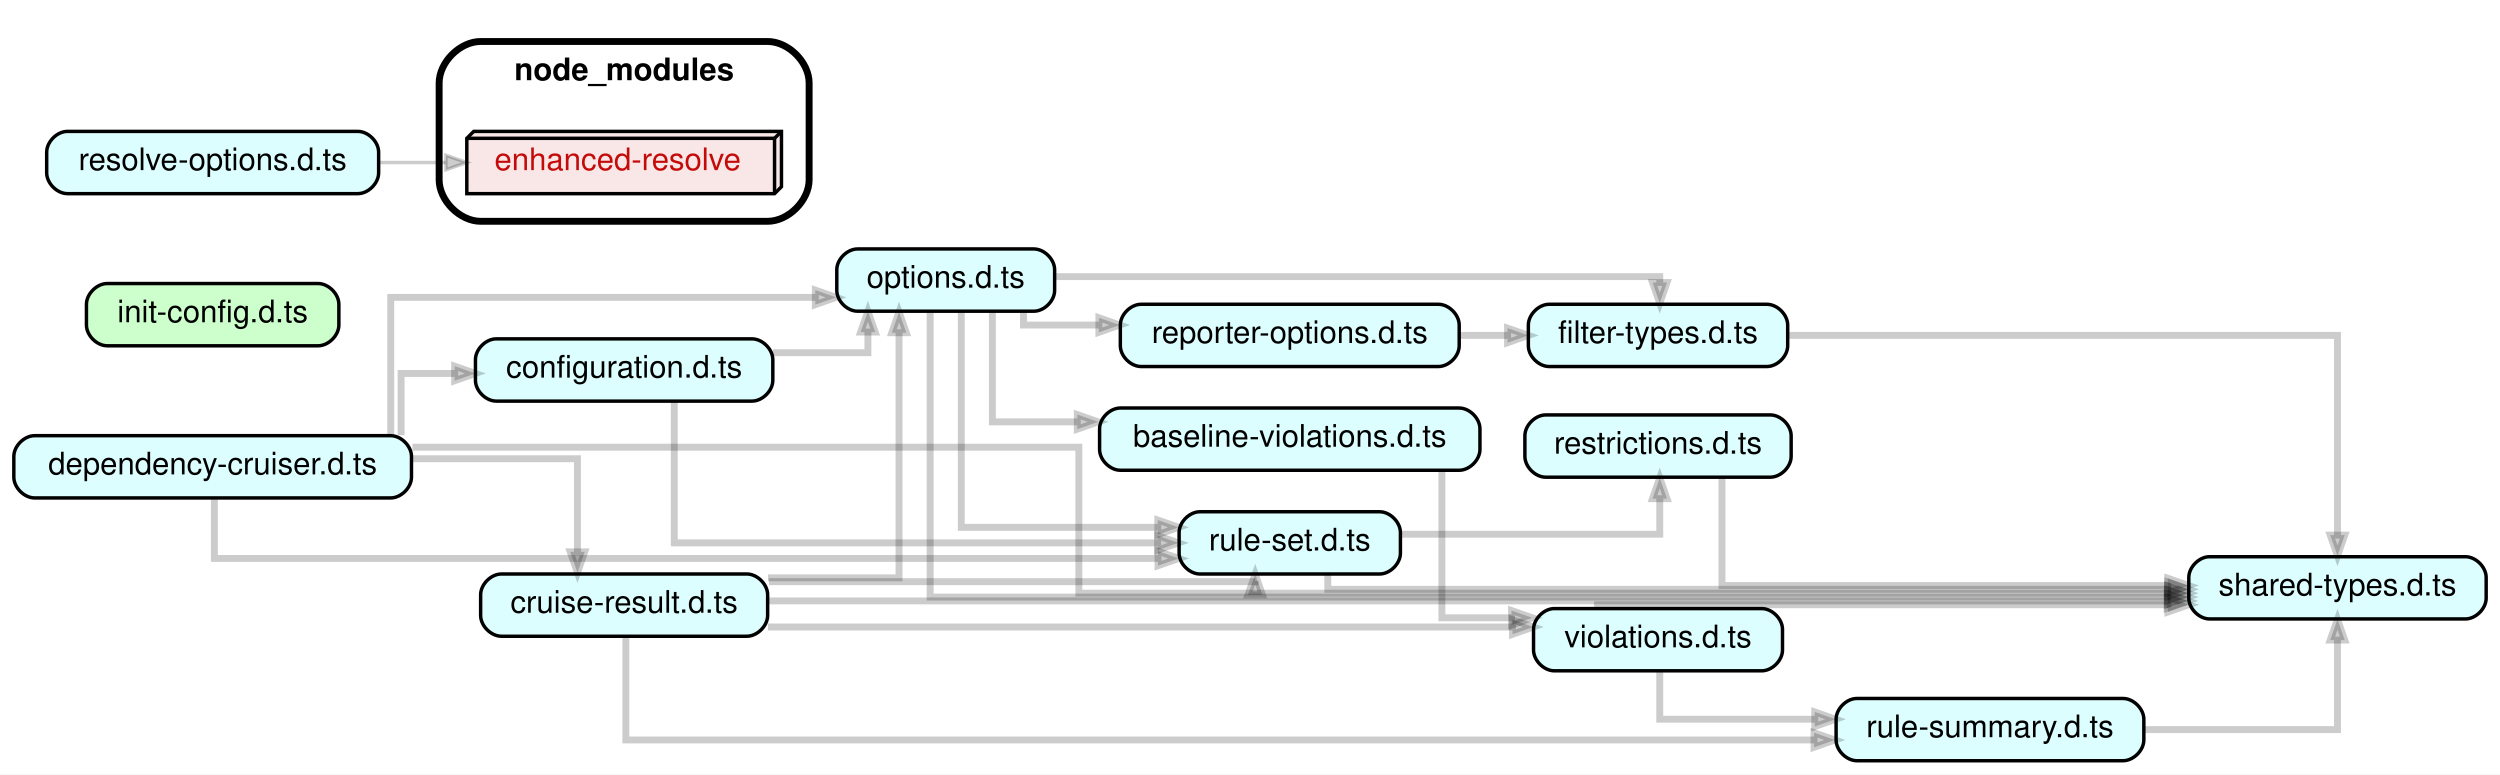
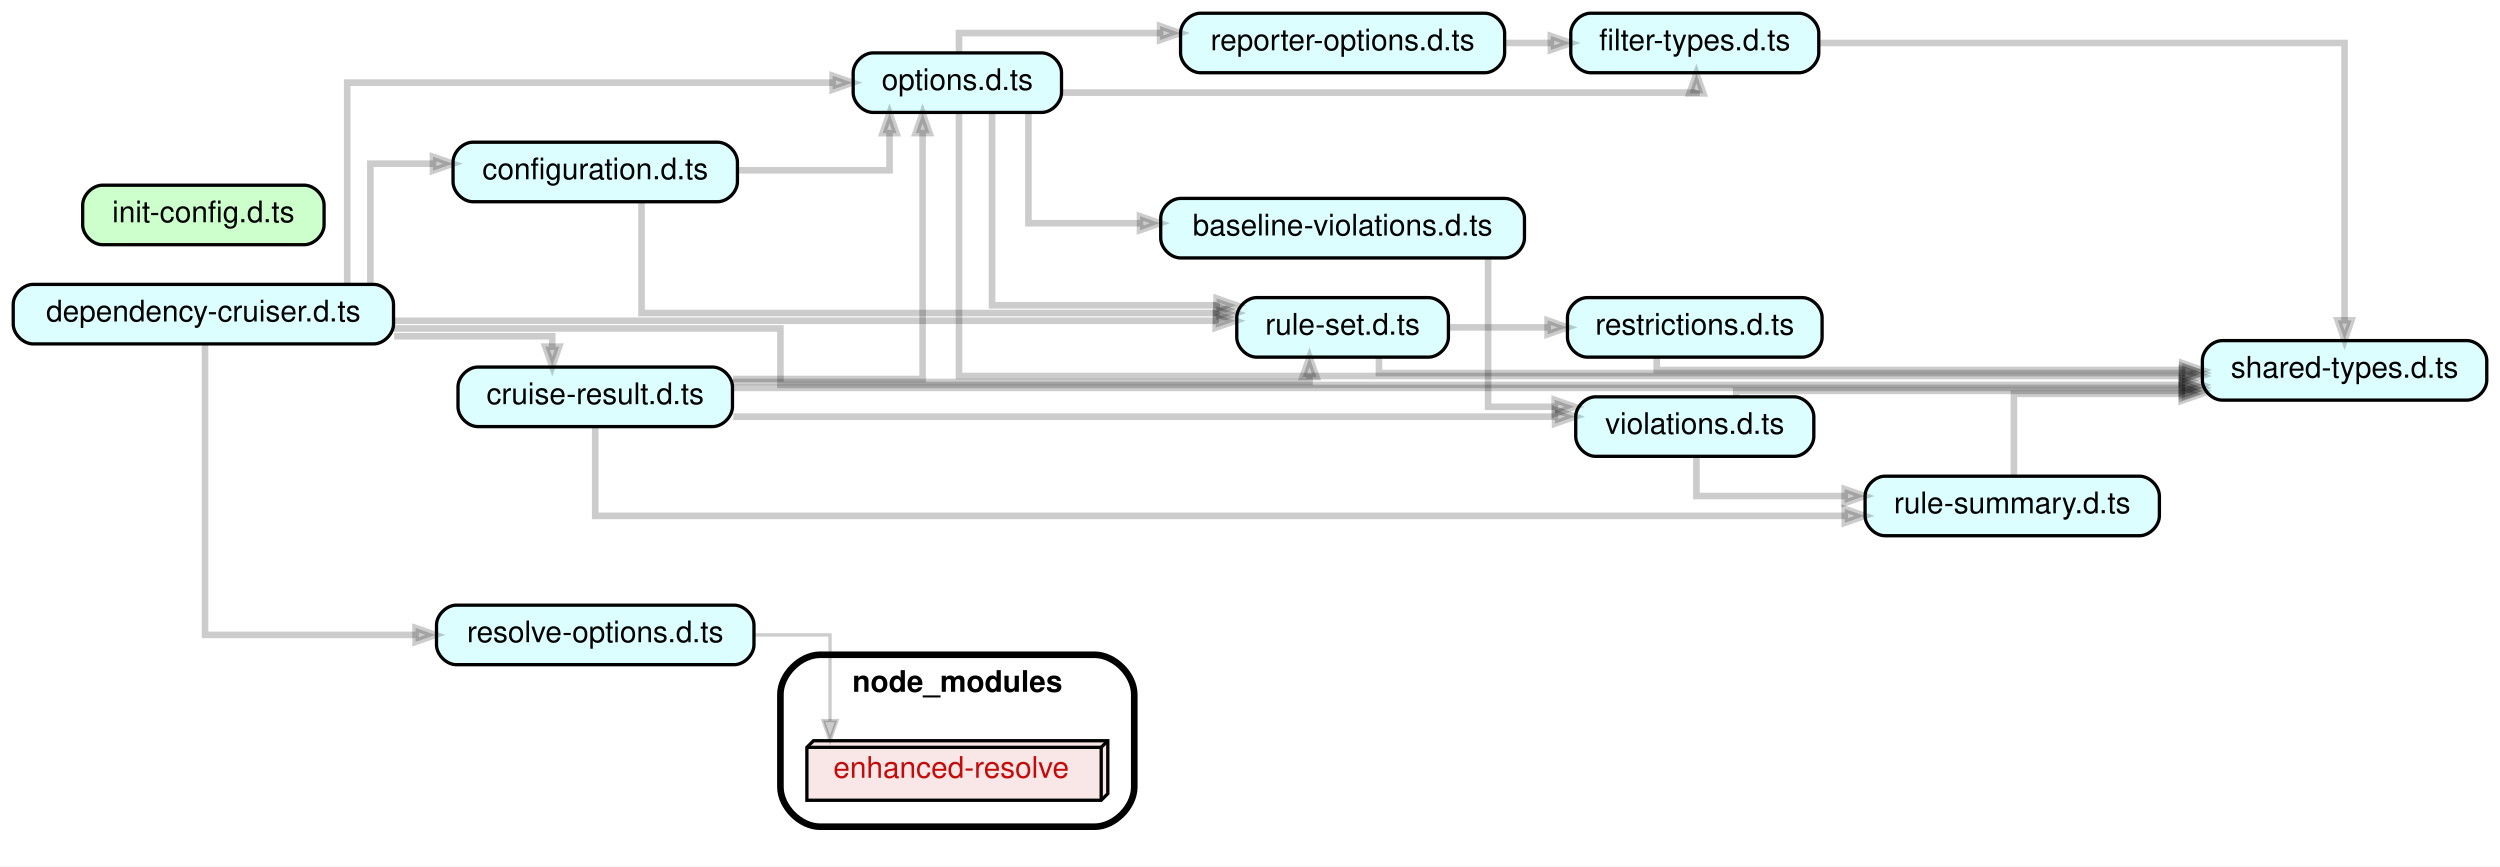
- <svg xmlns="http://www.w3.org/2000/svg" xmlns:xlink="http://www.w3.org/1999/xlink" width="723pt" height="224pt" viewBox="0.00 0.00 723.00 224.00">
-   <g id="graph0" class="graph" transform="scale(1 1) rotate(0) translate(4 220)">
-     <polygon fill="white" stroke="transparent" points="-4,4 -4,-220 719,-220 719,4 -4,4" />
+ <svg xmlns="http://www.w3.org/2000/svg" xmlns:xlink="http://www.w3.org/1999/xlink" width="756pt" height="262pt" viewBox="0.00 0.00 756.00 262.00">
+   <g id="graph0" class="graph" transform="scale(1 1) rotate(0) translate(4 258)">
+     <polygon fill="white" stroke="transparent" points="-4,4 -4,-258 752,-258 752,4 -4,4" />
    <g id="clust1" class="cluster">
-       <path fill="#ffffff" stroke="black" stroke-width="2" d="M135,-156C135,-156 218,-156 218,-156 224,-156 230,-162 230,-168 230,-168 230,-196 230,-196 230,-202 224,-208 218,-208 218,-208 135,-208 135,-208 129,-208 123,-202 123,-196 123,-196 123,-168 123,-168 123,-162 129,-156 135,-156" />
-       <text text-anchor="middle" x="176.5" y="-196.8" font-family="Helvetica,sans-Serif" font-weight="bold" font-size="9.00">node_modules</text>
+       <path fill="#ffffff" stroke="black" stroke-width="2" d="M244,-8C244,-8 327,-8 327,-8 333,-8 339,-14 339,-20 339,-20 339,-48 339,-48 339,-54 333,-60 327,-60 327,-60 244,-60 244,-60 238,-60 232,-54 232,-48 232,-48 232,-20 232,-20 232,-14 238,-8 244,-8" />
+       <text text-anchor="middle" x="285.5" y="-48.8" font-family="Helvetica,sans-Serif" font-weight="bold" font-size="9.00">node_modules</text>
    </g>
    <g id="node1" class="node">
      <g id="a_node1">
        <a xlink:href="https://github.com/sverweij/dependency-cruiser/blob/develop/baseline-violations.d.ts" xlink:title="baseline-violations.d.ts">
-           <path fill="#ddfeff" stroke="black" d="M418,-102C418,-102 320,-102 320,-102 317,-102 314,-99 314,-96 314,-96 314,-90 314,-90 314,-87 317,-84 320,-84 320,-84 418,-84 418,-84 421,-84 424,-87 424,-90 424,-90 424,-96 424,-96 424,-99 421,-102 418,-102" />
-           <text text-anchor="middle" x="369" y="-90.8" font-family="Helvetica,sans-Serif" font-size="9.00">baseline-violations.d.ts</text>
+           <path fill="#ddfeff" stroke="black" d="M451,-198C451,-198 353,-198 353,-198 350,-198 347,-195 347,-192 347,-192 347,-186 347,-186 347,-183 350,-180 353,-180 353,-180 451,-180 451,-180 454,-180 457,-183 457,-186 457,-186 457,-192 457,-192 457,-195 454,-198 451,-198" />
+           <text text-anchor="middle" x="402" y="-186.8" font-family="Helvetica,sans-Serif" font-size="9.00">baseline-violations.d.ts</text>
        </a>
      </g>
    </g>
    <g id="node2" class="node">
      <g id="a_node2">
        <a xlink:href="https://github.com/sverweij/dependency-cruiser/blob/develop/violations.d.ts" xlink:title="violations.d.ts">
-           <path fill="#ddfeff" stroke="black" d="M505.5,-44C505.5,-44 445.5,-44 445.5,-44 442.5,-44 439.5,-41 439.5,-38 439.5,-38 439.5,-32 439.5,-32 439.5,-29 442.5,-26 445.5,-26 445.5,-26 505.5,-26 505.5,-26 508.5,-26 511.5,-29 511.5,-32 511.5,-32 511.5,-38 511.5,-38 511.5,-41 508.5,-44 505.5,-44" />
-           <text text-anchor="middle" x="475.5" y="-32.8" font-family="Helvetica,sans-Serif" font-size="9.00">violations.d.ts</text>
+           <path fill="#ddfeff" stroke="black" d="M538.5,-138C538.5,-138 478.5,-138 478.5,-138 475.5,-138 472.5,-135 472.5,-132 472.5,-132 472.5,-126 472.5,-126 472.5,-123 475.5,-120 478.5,-120 478.5,-120 538.5,-120 538.5,-120 541.5,-120 544.5,-123 544.5,-126 544.5,-126 544.5,-132 544.5,-132 544.5,-135 541.5,-138 538.5,-138" />
+           <text text-anchor="middle" x="508.5" y="-126.8" font-family="Helvetica,sans-Serif" font-size="9.00">violations.d.ts</text>
        </a>
      </g>
    </g>
    <g id="edge1" class="edge">
-       <path fill="none" stroke="#000000" stroke-width="2" stroke-opacity="0.2" d="M413,-83.52C413,-68.61 413,-41.33 413,-41.33 413,-41.33 433.14,-41.33 433.14,-41.33" />
-       <polygon fill="#000000" fill-opacity="0.2" stroke="#000000" stroke-width="2" stroke-opacity="0.2" points="433.14,-43.43 439.14,-41.33 433.14,-39.23 433.14,-43.43" />
+       <path fill="none" stroke="#000000" stroke-width="2" stroke-opacity="0.2" d="M446,-179.59C446,-164.12 446,-135 446,-135 446,-135 466.14,-135 466.14,-135" />
+       <polygon fill="#000000" fill-opacity="0.2" stroke="#000000" stroke-width="2" stroke-opacity="0.2" points="466.14,-137.1 472.14,-135 466.14,-132.9 466.14,-137.1" />
    </g>
    <g id="node7" class="node">
      <g id="a_node7">
        <a xlink:href="https://github.com/sverweij/dependency-cruiser/blob/develop/rule-summary.d.ts" xlink:title="rule-summary.d.ts">
-           <path fill="#ddfeff" stroke="black" d="M610,-18C610,-18 533,-18 533,-18 530,-18 527,-15 527,-12 527,-12 527,-6 527,-6 527,-3 530,0 533,0 533,0 610,0 610,0 613,0 616,-3 616,-6 616,-6 616,-12 616,-12 616,-15 613,-18 610,-18" />
-           <text text-anchor="middle" x="571.5" y="-6.8" font-family="Helvetica,sans-Serif" font-size="9.00">rule-summary.d.ts</text>
-         </a>
-       </g>
-     </g>
-     <g id="edge26" class="edge">
-       <path fill="none" stroke="#000000" stroke-width="2" stroke-opacity="0.2" d="M476,-25.91C476,-19.48 476,-12 476,-12 476,-12 520.83,-12 520.83,-12" />
-       <polygon fill="#000000" fill-opacity="0.2" stroke="#000000" stroke-width="2" stroke-opacity="0.2" points="520.83,-14.1 526.83,-12 520.83,-9.9 520.83,-14.1" />
+           <path fill="#ddfeff" stroke="black" d="M643,-114C643,-114 566,-114 566,-114 563,-114 560,-111 560,-108 560,-108 560,-102 560,-102 560,-99 563,-96 566,-96 566,-96 643,-96 643,-96 646,-96 649,-99 649,-102 649,-102 649,-108 649,-108 649,-111 646,-114 643,-114" />
+           <text text-anchor="middle" x="604.5" y="-102.8" font-family="Helvetica,sans-Serif" font-size="9.00">rule-summary.d.ts</text>
+         </a>
+       </g>
+     </g>
+     <g id="edge27" class="edge">
+       <path fill="none" stroke="#000000" stroke-width="2" stroke-opacity="0.2" d="M509,-119.97C509,-114.28 509,-108 509,-108 509,-108 553.83,-108 553.83,-108" />
+       <polygon fill="#000000" fill-opacity="0.2" stroke="#000000" stroke-width="2" stroke-opacity="0.2" points="553.83,-110.1 559.83,-108 553.83,-105.9 553.83,-110.1" />
    </g>
    <g id="node8" class="node">
      <g id="a_node8">
        <a xlink:href="https://github.com/sverweij/dependency-cruiser/blob/develop/shared-types.d.ts" xlink:title="shared-types.d.ts">
-           <path fill="#ddfeff" stroke="black" d="M709,-59C709,-59 635,-59 635,-59 632,-59 629,-56 629,-53 629,-53 629,-47 629,-47 629,-44 632,-41 635,-41 635,-41 709,-41 709,-41 712,-41 715,-44 715,-47 715,-47 715,-53 715,-53 715,-56 712,-59 709,-59" />
-           <text text-anchor="middle" x="672" y="-47.8" font-family="Helvetica,sans-Serif" font-size="9.00">shared-types.d.ts</text>
-         </a>
-       </g>
-     </g>
-     <g id="edge27" class="edge">
-       <path fill="none" stroke="#000000" stroke-width="2" stroke-opacity="0.2" d="M458,-44.18C458,-44.76 458,-45.11 458,-45.11 458,-45.11 622.95,-45.11 622.95,-45.11" />
-       <polygon fill="#000000" fill-opacity="0.2" stroke="#000000" stroke-width="2" stroke-opacity="0.2" points="622.95,-47.21 628.95,-45.11 622.95,-43.01 622.95,-47.21" />
+           <path fill="#ddfeff" stroke="black" d="M742,-155C742,-155 668,-155 668,-155 665,-155 662,-152 662,-149 662,-149 662,-143 662,-143 662,-140 665,-137 668,-137 668,-137 742,-137 742,-137 745,-137 748,-140 748,-143 748,-143 748,-149 748,-149 748,-152 745,-155 742,-155" />
+           <text text-anchor="middle" x="705" y="-143.8" font-family="Helvetica,sans-Serif" font-size="9.00">shared-types.d.ts</text>
+         </a>
+       </g>
+     </g>
+     <g id="edge28" class="edge">
+       <path fill="none" stroke="#000000" stroke-width="2" stroke-opacity="0.2" d="M521,-138.11C521,-139.12 521,-139.8 521,-139.8 521,-139.8 655.86,-139.8 655.86,-139.8" />
+       <polygon fill="#000000" fill-opacity="0.2" stroke="#000000" stroke-width="2" stroke-opacity="0.2" points="655.86,-141.9 661.86,-139.8 655.86,-137.7 655.86,-141.9" />
    </g>
    <g id="node3" class="node">
      <g id="a_node3">
        <a xlink:href="https://github.com/sverweij/dependency-cruiser/blob/develop/configuration.d.ts" xlink:title="configuration.d.ts">
-           <path fill="#ddfeff" stroke="black" d="M213.5,-122C213.5,-122 139.5,-122 139.5,-122 136.5,-122 133.5,-119 133.5,-116 133.5,-116 133.5,-110 133.5,-110 133.5,-107 136.5,-104 139.5,-104 139.5,-104 213.5,-104 213.5,-104 216.5,-104 219.5,-107 219.5,-110 219.5,-110 219.5,-116 219.5,-116 219.5,-119 216.5,-122 213.5,-122" />
-           <text text-anchor="middle" x="176.5" y="-110.8" font-family="Helvetica,sans-Serif" font-size="9.00">configuration.d.ts</text>
+           <path fill="#ddfeff" stroke="black" d="M213,-215C213,-215 139,-215 139,-215 136,-215 133,-212 133,-209 133,-209 133,-203 133,-203 133,-200 136,-197 139,-197 139,-197 213,-197 213,-197 216,-197 219,-200 219,-203 219,-203 219,-209 219,-209 219,-212 216,-215 213,-215" />
+           <text text-anchor="middle" x="176" y="-203.8" font-family="Helvetica,sans-Serif" font-size="9.00">configuration.d.ts</text>
        </a>
      </g>
    </g>
    <g id="node4" class="node">
      <g id="a_node4">
        <a xlink:href="https://github.com/sverweij/dependency-cruiser/blob/develop/options.d.ts" xlink:title="options.d.ts">
-           <path fill="#ddfeff" stroke="black" d="M295,-148C295,-148 244,-148 244,-148 241,-148 238,-145 238,-142 238,-142 238,-136 238,-136 238,-133 241,-130 244,-130 244,-130 295,-130 295,-130 298,-130 301,-133 301,-136 301,-136 301,-142 301,-142 301,-145 298,-148 295,-148" />
-           <text text-anchor="middle" x="269.5" y="-136.8" font-family="Helvetica,sans-Serif" font-size="9.00">options.d.ts</text>
+           <path fill="#ddfeff" stroke="black" d="M311,-242C311,-242 260,-242 260,-242 257,-242 254,-239 254,-236 254,-236 254,-230 254,-230 254,-227 257,-224 260,-224 260,-224 311,-224 311,-224 314,-224 317,-227 317,-230 317,-230 317,-236 317,-236 317,-239 314,-242 311,-242" />
+           <text text-anchor="middle" x="285.5" y="-230.8" font-family="Helvetica,sans-Serif" font-size="9.00">options.d.ts</text>
        </a>
      </g>
    </g>
    <g id="edge2" class="edge">
-       <path fill="none" stroke="#000000" stroke-width="2" stroke-opacity="0.2" d="M219.54,-118C234.22,-118 247,-118 247,-118 247,-118 247,-123.97 247,-123.97" />
-       <polygon fill="#000000" fill-opacity="0.2" stroke="#000000" stroke-width="2" stroke-opacity="0.2" points="244.9,-123.97 247,-129.97 249.1,-123.97 244.9,-123.97" />
+       <path fill="none" stroke="#000000" stroke-width="2" stroke-opacity="0.2" d="M219.2,-206.5C241.87,-206.5 265,-206.5 265,-206.5 265,-206.5 265,-217.73 265,-217.73" />
+       <polygon fill="#000000" fill-opacity="0.2" stroke="#000000" stroke-width="2" stroke-opacity="0.2" points="262.9,-217.73 265,-223.73 267.1,-217.73 262.9,-217.73" />
    </g>
    <g id="node5" class="node">
      <g id="a_node5">
        <a xlink:href="https://github.com/sverweij/dependency-cruiser/blob/develop/rule-set.d.ts" xlink:title="rule-set.d.ts">
-           <path fill="#ddfeff" stroke="black" d="M395,-72C395,-72 343,-72 343,-72 340,-72 337,-69 337,-66 337,-66 337,-60 337,-60 337,-57 340,-54 343,-54 343,-54 395,-54 395,-54 398,-54 401,-57 401,-60 401,-60 401,-66 401,-66 401,-69 398,-72 395,-72" />
-           <text text-anchor="middle" x="369" y="-60.8" font-family="Helvetica,sans-Serif" font-size="9.00">rule-set.d.ts</text>
+           <path fill="#ddfeff" stroke="black" d="M428,-168C428,-168 376,-168 376,-168 373,-168 370,-165 370,-162 370,-162 370,-156 370,-156 370,-153 373,-150 376,-150 376,-150 428,-150 428,-150 431,-150 434,-153 434,-156 434,-156 434,-162 434,-162 434,-165 431,-168 428,-168" />
+           <text text-anchor="middle" x="402" y="-156.8" font-family="Helvetica,sans-Serif" font-size="9.00">rule-set.d.ts</text>
        </a>
      </g>
    </g>
    <g id="edge3" class="edge">
-       <path fill="none" stroke="#000000" stroke-width="2" stroke-opacity="0.2" d="M191,-103.83C191,-89.39 191,-63 191,-63 191,-63 330.77,-63 330.77,-63" />
-       <polygon fill="#000000" fill-opacity="0.2" stroke="#000000" stroke-width="2" stroke-opacity="0.2" points="330.77,-65.1 336.77,-63 330.77,-60.9 330.77,-65.1" />
-     </g>
-     <g id="edge15" class="edge">
-       <path fill="none" stroke="#000000" stroke-width="2" stroke-opacity="0.2" d="M283,-129.9C283,-117.82 283,-98 283,-98 283,-98 307.56,-98 307.56,-98" />
-       <polygon fill="#000000" fill-opacity="0.2" stroke="#000000" stroke-width="2" stroke-opacity="0.2" points="307.56,-100.1 313.56,-98 307.56,-95.9 307.56,-100.1" />
+       <path fill="none" stroke="#000000" stroke-width="2" stroke-opacity="0.2" d="M190,-196.95C190,-184.43 190,-163.33 190,-163.33 190,-163.33 363.8,-163.33 363.8,-163.33" />
+       <polygon fill="#000000" fill-opacity="0.2" stroke="#000000" stroke-width="2" stroke-opacity="0.2" points="363.8,-165.43 369.8,-163.33 363.8,-161.23 363.8,-165.43" />
+     </g>
+     <g id="edge16" class="edge">
+       <path fill="none" stroke="#000000" stroke-width="2" stroke-opacity="0.2" d="M307,-223.99C307,-211.51 307,-190.5 307,-190.5 307,-190.5 340.74,-190.5 340.74,-190.5" />
+       <polygon fill="#000000" fill-opacity="0.2" stroke="#000000" stroke-width="2" stroke-opacity="0.2" points="340.74,-192.6 346.74,-190.5 340.74,-188.4 340.74,-192.6" />
+     </g>
+     <g id="edge19" class="edge">
+       <path fill="none" stroke="#000000" stroke-width="2" stroke-opacity="0.2" d="M296,-223.92C296,-205.54 296,-165.67 296,-165.67 296,-165.67 363.91,-165.67 363.91,-165.67" />
+       <polygon fill="#000000" fill-opacity="0.2" stroke="#000000" stroke-width="2" stroke-opacity="0.2" points="363.91,-167.77 369.91,-165.67 363.91,-163.57 363.91,-167.77" />
+     </g>
+     <g id="edge20" class="edge">
+       <path fill="none" stroke="#000000" stroke-width="2" stroke-opacity="0.2" d="M286,-223.84C286,-201.18 286,-144.3 286,-144.3 286,-144.3 655.74,-144.3 655.74,-144.3" />
+       <polygon fill="#000000" fill-opacity="0.2" stroke="#000000" stroke-width="2" stroke-opacity="0.2" points="655.74,-146.4 661.74,-144.3 655.74,-142.2 655.74,-146.4" />
+     </g>
+     <g id="node11" class="node">
+       <g id="a_node11">
+         <a xlink:href="https://github.com/sverweij/dependency-cruiser/blob/develop/filter-types.d.ts" xlink:title="filter-types.d.ts">
+           <path fill="#ddfeff" stroke="black" d="M540,-254C540,-254 477,-254 477,-254 474,-254 471,-251 471,-248 471,-248 471,-242 471,-242 471,-239 474,-236 477,-236 477,-236 540,-236 540,-236 543,-236 546,-239 546,-242 546,-242 546,-248 546,-248 546,-251 543,-254 540,-254" />
+           <text text-anchor="middle" x="508.5" y="-242.8" font-family="Helvetica,sans-Serif" font-size="9.00">filter-types.d.ts</text>
+         </a>
+       </g>
+     </g>
+     <g id="edge17" class="edge">
+       <path fill="none" stroke="#000000" stroke-width="2" stroke-opacity="0.2" d="M317.05,-230C378.66,-230 509,-230 509,-230 509,-230 509,-230.58 509,-230.58" />
+       <polygon fill="#000000" fill-opacity="0.2" stroke="#000000" stroke-width="2" stroke-opacity="0.2" points="506.9,-229.76 509,-235.76 511.1,-229.76 506.9,-229.76" />
+     </g>
+     <g id="node14" class="node">
+       <g id="a_node14">
+         <a xlink:href="https://github.com/sverweij/dependency-cruiser/blob/develop/reporter-options.d.ts" xlink:title="reporter-options.d.ts">
+           <path fill="#ddfeff" stroke="black" d="M445,-254C445,-254 359,-254 359,-254 356,-254 353,-251 353,-248 353,-248 353,-242 353,-242 353,-239 356,-236 359,-236 359,-236 445,-236 445,-236 448,-236 451,-239 451,-242 451,-242 451,-248 451,-248 451,-251 448,-254 445,-254" />
+           <text text-anchor="middle" x="402" y="-242.8" font-family="Helvetica,sans-Serif" font-size="9.00">reporter-options.d.ts</text>
+         </a>
+       </g>
    </g>
    <g id="edge18" class="edge">
-       <path fill="none" stroke="#000000" stroke-width="2" stroke-opacity="0.2" d="M274,-129.94C274,-110.7 274,-67.5 274,-67.5 274,-67.5 330.84,-67.5 330.84,-67.5" />
-       <polygon fill="#000000" fill-opacity="0.2" stroke="#000000" stroke-width="2" stroke-opacity="0.2" points="330.84,-69.6 336.84,-67.5 330.84,-65.4 330.84,-69.6" />
-     </g>
-     <g id="edge19" class="edge">
-       <path fill="none" stroke="#000000" stroke-width="2" stroke-opacity="0.2" d="M265,-129.88C265,-106.69 265,-47.33 265,-47.33 265,-47.33 622.83,-47.33 622.83,-47.33" />
-       <polygon fill="#000000" fill-opacity="0.2" stroke="#000000" stroke-width="2" stroke-opacity="0.2" points="622.83,-49.43 628.83,-47.33 622.83,-45.23 622.83,-49.43" />
-     </g>
-     <g id="node10" class="node">
-       <g id="a_node10">
-         <a xlink:href="https://github.com/sverweij/dependency-cruiser/blob/develop/filter-types.d.ts" xlink:title="filter-types.d.ts">
-           <path fill="#ddfeff" stroke="black" d="M507,-132C507,-132 444,-132 444,-132 441,-132 438,-129 438,-126 438,-126 438,-120 438,-120 438,-117 441,-114 444,-114 444,-114 507,-114 507,-114 510,-114 513,-117 513,-120 513,-120 513,-126 513,-126 513,-129 510,-132 507,-132" />
-           <text text-anchor="middle" x="475.5" y="-120.8" font-family="Helvetica,sans-Serif" font-size="9.00">filter-types.d.ts</text>
-         </a>
-       </g>
-     </g>
-     <g id="edge16" class="edge">
-       <path fill="none" stroke="#000000" stroke-width="2" stroke-opacity="0.2" d="M301.31,-140C359.24,-140 476,-140 476,-140 476,-140 476,-138.3 476,-138.3" />
-       <polygon fill="#000000" fill-opacity="0.2" stroke="#000000" stroke-width="2" stroke-opacity="0.2" points="478.1,-138.3 476,-132.3 473.9,-138.3 478.1,-138.3" />
-     </g>
-     <g id="node13" class="node">
-       <g id="a_node13">
-         <a xlink:href="https://github.com/sverweij/dependency-cruiser/blob/develop/reporter-options.d.ts" xlink:title="reporter-options.d.ts">
-           <path fill="#ddfeff" stroke="black" d="M412,-132C412,-132 326,-132 326,-132 323,-132 320,-129 320,-126 320,-126 320,-120 320,-120 320,-117 323,-114 326,-114 326,-114 412,-114 412,-114 415,-114 418,-117 418,-120 418,-120 418,-126 418,-126 418,-129 415,-132 412,-132" />
-           <text text-anchor="middle" x="369" y="-120.8" font-family="Helvetica,sans-Serif" font-size="9.00">reporter-options.d.ts</text>
-         </a>
-       </g>
-     </g>
-     <g id="edge17" class="edge">
-       <path fill="none" stroke="#000000" stroke-width="2" stroke-opacity="0.2" d="M292,-129.83C292,-127.68 292,-126 292,-126 292,-126 313.8,-126 313.8,-126" />
-       <polygon fill="#000000" fill-opacity="0.2" stroke="#000000" stroke-width="2" stroke-opacity="0.2" points="313.8,-128.1 319.8,-126 313.8,-123.9 313.8,-128.1" />
-     </g>
-     <g id="edge24" class="edge">
-       <path fill="none" stroke="#000000" stroke-width="2" stroke-opacity="0.2" d="M380,-53.81C380,-51.45 380,-49.56 380,-49.56 380,-49.56 622.91,-49.56 622.91,-49.56" />
-       <polygon fill="#000000" fill-opacity="0.2" stroke="#000000" stroke-width="2" stroke-opacity="0.2" points="622.91,-51.66 628.91,-49.56 622.91,-47.46 622.91,-51.66" />
+       <path fill="none" stroke="#000000" stroke-width="2" stroke-opacity="0.2" d="M286,-242.24C286,-245.33 286,-248 286,-248 286,-248 346.81,-248 346.81,-248" />
+       <polygon fill="#000000" fill-opacity="0.2" stroke="#000000" stroke-width="2" stroke-opacity="0.2" points="346.81,-250.1 352.81,-248 346.81,-245.9 346.81,-250.1" />
+     </g>
+     <g id="edge25" class="edge">
+       <path fill="none" stroke="#000000" stroke-width="2" stroke-opacity="0.2" d="M413,-149.87C413,-147.31 413,-145.2 413,-145.2 413,-145.2 655.91,-145.2 655.91,-145.2" />
+       <polygon fill="#000000" fill-opacity="0.2" stroke="#000000" stroke-width="2" stroke-opacity="0.2" points="655.91,-147.3 661.91,-145.2 655.91,-143.1 655.91,-147.3" />
    </g>
    <g id="node15" class="node">
      <g id="a_node15">
        <a xlink:href="https://github.com/sverweij/dependency-cruiser/blob/develop/restrictions.d.ts" xlink:title="restrictions.d.ts">
-           <path fill="#ddfeff" stroke="black" d="M508,-100C508,-100 443,-100 443,-100 440,-100 437,-97 437,-94 437,-94 437,-88 437,-88 437,-85 440,-82 443,-82 443,-82 508,-82 508,-82 511,-82 514,-85 514,-88 514,-88 514,-94 514,-94 514,-97 511,-100 508,-100" />
-           <text text-anchor="middle" x="475.5" y="-88.8" font-family="Helvetica,sans-Serif" font-size="9.00">restrictions.d.ts</text>
-         </a>
-       </g>
-     </g>
-     <g id="edge23" class="edge">
-       <path fill="none" stroke="#000000" stroke-width="2" stroke-opacity="0.2" d="M401.1,-65.5C432.62,-65.5 476,-65.5 476,-65.5 476,-65.5 476,-75.79 476,-75.79" />
-       <polygon fill="#000000" fill-opacity="0.2" stroke="#000000" stroke-width="2" stroke-opacity="0.2" points="473.9,-75.79 476,-81.79 478.1,-75.79 473.9,-75.79" />
+           <path fill="#ddfeff" stroke="black" d="M541,-168C541,-168 476,-168 476,-168 473,-168 470,-165 470,-162 470,-162 470,-156 470,-156 470,-153 473,-150 476,-150 476,-150 541,-150 541,-150 544,-150 547,-153 547,-156 547,-156 547,-162 547,-162 547,-165 544,-168 541,-168" />
+           <text text-anchor="middle" x="508.5" y="-156.8" font-family="Helvetica,sans-Serif" font-size="9.00">restrictions.d.ts</text>
+         </a>
+       </g>
+     </g>
+     <g id="edge24" class="edge">
+       <path fill="none" stroke="#000000" stroke-width="2" stroke-opacity="0.2" d="M434.24,-159C434.24,-159 463.99,-159 463.99,-159" />
+       <polygon fill="#000000" fill-opacity="0.2" stroke="#000000" stroke-width="2" stroke-opacity="0.2" points="463.99,-161.1 469.99,-159 463.99,-156.9 463.99,-161.1" />
    </g>
    <g id="node6" class="node">
      <g id="a_node6">
        <a xlink:href="https://github.com/sverweij/dependency-cruiser/blob/develop/cruise-result.d.ts" xlink:title="cruise-result.d.ts">
-           <path fill="#ddfeff" stroke="black" d="M212,-54C212,-54 141,-54 141,-54 138,-54 135,-51 135,-48 135,-48 135,-42 135,-42 135,-39 138,-36 141,-36 141,-36 212,-36 212,-36 215,-36 218,-39 218,-42 218,-42 218,-48 218,-48 218,-51 215,-54 212,-54" />
-           <text text-anchor="middle" x="176.5" y="-42.8" font-family="Helvetica,sans-Serif" font-size="9.00">cruise-result.d.ts</text>
+           <path fill="#ddfeff" stroke="black" d="M211.5,-147C211.5,-147 140.5,-147 140.5,-147 137.5,-147 134.5,-144 134.5,-141 134.5,-141 134.5,-135 134.5,-135 134.5,-132 137.5,-129 140.5,-129 140.5,-129 211.5,-129 211.5,-129 214.5,-129 217.5,-132 217.5,-135 217.5,-135 217.5,-141 217.5,-141 217.5,-144 214.5,-147 211.5,-147" />
+           <text text-anchor="middle" x="176" y="-135.8" font-family="Helvetica,sans-Serif" font-size="9.00">cruise-result.d.ts</text>
        </a>
      </g>
    </g>
    <g id="edge8" class="edge">
-       <path fill="none" stroke="#000000" stroke-width="2" stroke-opacity="0.2" d="M218.07,-38.67C218.07,-38.67 433.42,-38.67 433.42,-38.67" />
-       <polygon fill="#000000" fill-opacity="0.2" stroke="#000000" stroke-width="2" stroke-opacity="0.2" points="433.42,-40.77 439.42,-38.67 433.42,-36.57 433.42,-40.77" />
+       <path fill="none" stroke="#000000" stroke-width="2" stroke-opacity="0.2" d="M217.77,-132C217.77,-132 466.24,-132 466.24,-132" />
+       <polygon fill="#000000" fill-opacity="0.2" stroke="#000000" stroke-width="2" stroke-opacity="0.2" points="466.24,-134.1 472.24,-132 466.24,-129.9 466.24,-134.1" />
    </g>
    <g id="edge4" class="edge">
-       <path fill="none" stroke="#000000" stroke-width="2" stroke-opacity="0.2" d="M218.11,-52.89C237.35,-52.89 256,-52.89 256,-52.89 256,-52.89 256,-123.78 256,-123.78" />
-       <polygon fill="#000000" fill-opacity="0.2" stroke="#000000" stroke-width="2" stroke-opacity="0.2" points="253.9,-123.78 256,-129.78 258.1,-123.78 253.9,-123.78" />
+       <path fill="none" stroke="#000000" stroke-width="2" stroke-opacity="0.2" d="M217.7,-143.4C244.75,-143.4 275,-143.4 275,-143.4 275,-143.4 275,-217.75 275,-217.75" />
+       <polygon fill="#000000" fill-opacity="0.2" stroke="#000000" stroke-width="2" stroke-opacity="0.2" points="272.9,-217.75 275,-223.75 277.1,-217.75 272.9,-217.75" />
    </g>
    <g id="edge5" class="edge">
-       <path fill="none" stroke="#000000" stroke-width="2" stroke-opacity="0.2" d="M218.37,-51.78C272.25,-51.78 359,-51.78 359,-51.78 359,-51.78 359,-51.99 359,-51.99" />
-       <polygon fill="#000000" fill-opacity="0.2" stroke="#000000" stroke-width="2" stroke-opacity="0.2" points="356.9,-47.94 359,-53.94 361.1,-47.94 356.9,-47.94" />
+       <path fill="none" stroke="#000000" stroke-width="2" stroke-opacity="0.2" d="M217.65,-142.5C280.41,-142.5 392,-142.5 392,-142.5 392,-142.5 392,-143.98 392,-143.98" />
+       <polygon fill="#000000" fill-opacity="0.2" stroke="#000000" stroke-width="2" stroke-opacity="0.2" points="389.9,-143.98 392,-149.98 394.1,-143.98 389.9,-143.98" />
    </g>
    <g id="edge6" class="edge">
-       <path fill="none" stroke="#000000" stroke-width="2" stroke-opacity="0.2" d="M177,-35.95C177,-24.43 177,-6 177,-6 177,-6 520.63,-6 520.63,-6" />
-       <polygon fill="#000000" fill-opacity="0.2" stroke="#000000" stroke-width="2" stroke-opacity="0.2" points="520.63,-8.1 526.63,-6 520.63,-3.9 520.63,-8.1" />
+       <path fill="none" stroke="#000000" stroke-width="2" stroke-opacity="0.2" d="M176,-128.92C176,-118.25 176,-102 176,-102 176,-102 553.86,-102 553.86,-102" />
+       <polygon fill="#000000" fill-opacity="0.2" stroke="#000000" stroke-width="2" stroke-opacity="0.2" points="553.86,-104.1 559.86,-102 553.86,-99.9 553.86,-104.1" />
    </g>
    <g id="edge7" class="edge">
-       <path fill="none" stroke="#000000" stroke-width="2" stroke-opacity="0.2" d="M218.32,-46.22C218.32,-46.22 622.71,-46.22 622.71,-46.22" />
-       <polygon fill="#000000" fill-opacity="0.2" stroke="#000000" stroke-width="2" stroke-opacity="0.2" points="622.71,-48.32 628.71,-46.22 622.71,-44.12 622.71,-48.32" />
-     </g>
-     <g id="edge25" class="edge">
-       <path fill="none" stroke="#000000" stroke-width="2" stroke-opacity="0.2" d="M616.17,-9C643.01,-9 672,-9 672,-9 672,-9 672,-34.9 672,-34.9" />
-       <polygon fill="#000000" fill-opacity="0.2" stroke="#000000" stroke-width="2" stroke-opacity="0.2" points="669.9,-34.9 672,-40.9 674.1,-34.9 669.9,-34.9" />
+       <path fill="none" stroke="#000000" stroke-width="2" stroke-opacity="0.2" d="M217.51,-140.7C217.51,-140.7 655.84,-140.7 655.84,-140.7" />
+       <polygon fill="#000000" fill-opacity="0.2" stroke="#000000" stroke-width="2" stroke-opacity="0.2" points="655.84,-142.8 661.84,-140.7 655.84,-138.6 655.84,-142.8" />
+     </g>
+     <g id="edge26" class="edge">
+       <path fill="none" stroke="#000000" stroke-width="2" stroke-opacity="0.2" d="M605,-114.26C605,-124.3 605,-138.9 605,-138.9 605,-138.9 655.72,-138.9 655.72,-138.9" />
+       <polygon fill="#000000" fill-opacity="0.2" stroke="#000000" stroke-width="2" stroke-opacity="0.2" points="655.72,-141 661.72,-138.9 655.72,-136.8 655.72,-141" />
    </g>
    <g id="node9" class="node">
      <g id="a_node9">
        <a xlink:href="https://github.com/sverweij/dependency-cruiser/blob/develop/dependency-cruiser.d.ts" xlink:title="dependency-cruiser.d.ts">
-           <path fill="#ddfeff" stroke="black" d="M109,-94C109,-94 6,-94 6,-94 3,-94 0,-91 0,-88 0,-88 0,-82 0,-82 0,-79 3,-76 6,-76 6,-76 109,-76 109,-76 112,-76 115,-79 115,-82 115,-82 115,-88 115,-88 115,-91 112,-94 109,-94" />
-           <text text-anchor="middle" x="57.5" y="-82.8" font-family="Helvetica,sans-Serif" font-size="9.00">dependency-cruiser.d.ts</text>
+           <path fill="#ddfeff" stroke="black" d="M109,-172C109,-172 6,-172 6,-172 3,-172 0,-169 0,-166 0,-166 0,-160 0,-160 0,-157 3,-154 6,-154 6,-154 109,-154 109,-154 112,-154 115,-157 115,-160 115,-160 115,-166 115,-166 115,-169 112,-172 109,-172" />
+           <text text-anchor="middle" x="57.5" y="-160.8" font-family="Helvetica,sans-Serif" font-size="9.00">dependency-cruiser.d.ts</text>
        </a>
      </g>
    </g>
    <g id="edge9" class="edge">
-       <path fill="none" stroke="#000000" stroke-width="2" stroke-opacity="0.2" d="M112,-94.14C112,-101.97 112,-112 112,-112 112,-112 127.48,-112 127.48,-112" />
-       <polygon fill="#000000" fill-opacity="0.2" stroke="#000000" stroke-width="2" stroke-opacity="0.2" points="127.48,-114.1 133.48,-112 127.48,-109.9 127.48,-114.1" />
+       <path fill="none" stroke="#000000" stroke-width="2" stroke-opacity="0.2" d="M108,-172.21C108,-185.5 108,-208.5 108,-208.5 108,-208.5 126.93,-208.5 126.93,-208.5" />
+       <polygon fill="#000000" fill-opacity="0.2" stroke="#000000" stroke-width="2" stroke-opacity="0.2" points="126.93,-210.6 132.93,-208.5 126.93,-206.4 126.93,-210.6" />
    </g>
    <g id="edge11" class="edge">
-       <path fill="none" stroke="#000000" stroke-width="2" stroke-opacity="0.2" d="M109,-94.45C109,-108.69 109,-134 109,-134 109,-134 231.79,-134 231.79,-134" />
-       <polygon fill="#000000" fill-opacity="0.2" stroke="#000000" stroke-width="2" stroke-opacity="0.2" points="231.79,-136.1 237.79,-134 231.79,-131.9 231.79,-136.1" />
+       <path fill="none" stroke="#000000" stroke-width="2" stroke-opacity="0.2" d="M101,-172.15C101,-191.13 101,-233 101,-233 101,-233 247.78,-233 247.78,-233" />
+       <polygon fill="#000000" fill-opacity="0.2" stroke="#000000" stroke-width="2" stroke-opacity="0.2" points="247.78,-235.1 253.78,-233 247.78,-230.9 247.78,-235.1" />
+     </g>
+     <g id="edge13" class="edge">
+       <path fill="none" stroke="#000000" stroke-width="2" stroke-opacity="0.2" d="M115.16,-161C115.16,-161 363.61,-161 363.61,-161" />
+       <polygon fill="#000000" fill-opacity="0.2" stroke="#000000" stroke-width="2" stroke-opacity="0.2" points="363.61,-163.1 369.61,-161 363.61,-158.9 363.61,-163.1" />
+     </g>
+     <g id="edge10" class="edge">
+       <path fill="none" stroke="#000000" stroke-width="2" stroke-opacity="0.2" d="M115.19,-156.33C139.82,-156.33 163,-156.33 163,-156.33 163,-156.33 163,-153.17 163,-153.17" />
+       <polygon fill="#000000" fill-opacity="0.2" stroke="#000000" stroke-width="2" stroke-opacity="0.2" points="165.1,-153.17 163,-147.17 160.9,-153.17 165.1,-153.17" />
+     </g>
+     <g id="edge14" class="edge">
+       <path fill="none" stroke="#000000" stroke-width="2" stroke-opacity="0.2" d="M115.12,-158.67C165.95,-158.67 232,-158.67 232,-158.67 232,-158.67 232,-141.6 232,-141.6 232,-141.6 655.77,-141.6 655.77,-141.6" />
+       <polygon fill="#000000" fill-opacity="0.2" stroke="#000000" stroke-width="2" stroke-opacity="0.2" points="655.77,-143.7 661.77,-141.6 655.77,-139.5 655.77,-143.7" />
+     </g>
+     <g id="node10" class="node">
+       <g id="a_node10">
+         <a xlink:href="https://github.com/sverweij/dependency-cruiser/blob/develop/resolve-options.d.ts" xlink:title="resolve-options.d.ts">
+           <path fill="#ddfeff" stroke="black" d="M218,-75C218,-75 134,-75 134,-75 131,-75 128,-72 128,-69 128,-69 128,-63 128,-63 128,-60 131,-57 134,-57 134,-57 218,-57 218,-57 221,-57 224,-60 224,-63 224,-63 224,-69 224,-69 224,-72 221,-75 218,-75" />
+           <text text-anchor="middle" x="176" y="-63.8" font-family="Helvetica,sans-Serif" font-size="9.00">resolve-options.d.ts</text>
+         </a>
+       </g>
    </g>
    <g id="edge12" class="edge">
-       <path fill="none" stroke="#000000" stroke-width="2" stroke-opacity="0.2" d="M58,-75.73C58,-68.09 58,-58.5 58,-58.5 58,-58.5 330.89,-58.5 330.89,-58.5" />
-       <polygon fill="#000000" fill-opacity="0.2" stroke="#000000" stroke-width="2" stroke-opacity="0.2" points="330.89,-60.6 336.89,-58.5 330.89,-56.4 330.89,-60.6" />
-     </g>
-     <g id="edge10" class="edge">
-       <path fill="none" stroke="#000000" stroke-width="2" stroke-opacity="0.2" d="M115.19,-87.33C139.82,-87.33 163,-87.33 163,-87.33 163,-87.33 163,-60.4 163,-60.4" />
-       <polygon fill="#000000" fill-opacity="0.2" stroke="#000000" stroke-width="2" stroke-opacity="0.2" points="165.1,-60.4 163,-54.4 160.9,-60.4 165.1,-60.4" />
-     </g>
-     <g id="edge13" class="edge">
-       <path fill="none" stroke="#000000" stroke-width="2" stroke-opacity="0.2" d="M115.28,-90.67C189.26,-90.67 308,-90.67 308,-90.67 308,-90.67 308,-48.44 308,-48.44 308,-48.44 622.82,-48.44 622.82,-48.44" />
-       <polygon fill="#000000" fill-opacity="0.2" stroke="#000000" stroke-width="2" stroke-opacity="0.2" points="622.82,-50.54 628.82,-48.44 622.81,-46.34 622.82,-50.54" />
-     </g>
-     <g id="edge14" class="edge">
-       <path fill="none" stroke="#000000" stroke-width="2" stroke-opacity="0.2" d="M513.39,-123C570.49,-123 672,-123 672,-123 672,-123 672,-65.25 672,-65.25" />
-       <polygon fill="#000000" fill-opacity="0.2" stroke="#000000" stroke-width="2" stroke-opacity="0.2" points="674.1,-65.25 672,-59.25 669.9,-65.25 674.1,-65.25" />
-     </g>
-     <g id="node11" class="node">
-       <g id="a_node11">
-         <a xlink:href="https://github.com/sverweij/dependency-cruiser/blob/develop/init-config.d.ts" xlink:title="init-config.d.ts">
-           <path fill="#ccffcc" stroke="black" d="M88,-138C88,-138 27,-138 27,-138 24,-138 21,-135 21,-132 21,-132 21,-126 21,-126 21,-123 24,-120 27,-120 27,-120 88,-120 88,-120 91,-120 94,-123 94,-126 94,-126 94,-132 94,-132 94,-135 91,-138 88,-138" />
-           <text text-anchor="middle" x="57.5" y="-126.8" font-family="Helvetica,sans-Serif" font-size="9.00">init-config.d.ts</text>
-         </a>
-       </g>
+       <path fill="none" stroke="#000000" stroke-width="2" stroke-opacity="0.2" d="M58,-153.7C58,-129.42 58,-66 58,-66 58,-66 121.66,-66 121.66,-66" />
+       <polygon fill="#000000" fill-opacity="0.2" stroke="#000000" stroke-width="2" stroke-opacity="0.2" points="121.66,-68.1 127.66,-66 121.66,-63.9 121.66,-68.1" />
+     </g>
+     <g id="node13" class="node">
+       <g id="a_node13">
+         <a xlink:href="https://github.com/sverweij/dependency-cruiser/blob/develop/node_modules/enhanced-resolve" xlink:title="enhanced-resolve">
+           <polygon fill="#c40b0a" fill-opacity="0.102" stroke="black" points="331,-34 242,-34 240,-32 240,-16 329,-16 331,-18 331,-34" />
+           <polyline fill="none" stroke="black" points="329,-32 240,-32 " />
+           <polyline fill="none" stroke="black" points="329,-32 329,-16 " />
+           <polyline fill="none" stroke="black" points="329,-32 331,-34 " />
+           <text text-anchor="start" x="248" y="-22.8" font-family="Helvetica,sans-Serif" font-size="9.00" fill="#c40b0a">enhanced-resolve</text>
+         </a>
+       </g>
+     </g>
+     <g id="edge22" class="edge">
+       <path fill="none" stroke="#000000" stroke-opacity="0.2" d="M224.14,-66C236.81,-66 247,-66 247,-66 247,-66 247,-40.1 247,-40.1" />
+       <polygon fill="#000000" fill-opacity="0.2" stroke="#000000" stroke-opacity="0.2" points="249.1,-40.1 247,-34.1 244.9,-40.1 249.1,-40.1" />
+     </g>
+     <g id="edge15" class="edge">
+       <path fill="none" stroke="#000000" stroke-width="2" stroke-opacity="0.2" d="M546.39,-245C603.49,-245 705,-245 705,-245 705,-245 705,-161.14 705,-161.14" />
+       <polygon fill="#000000" fill-opacity="0.2" stroke="#000000" stroke-width="2" stroke-opacity="0.2" points="707.1,-161.14 705,-155.14 702.9,-161.14 707.1,-161.14" />
    </g>
    <g id="node12" class="node">
      <g id="a_node12">
-         <a xlink:href="https://github.com/sverweij/dependency-cruiser/blob/develop/node_modules/enhanced-resolve" xlink:title="enhanced-resolve">
-           <polygon fill="#c40b0a" fill-opacity="0.102" stroke="black" points="222,-182 133,-182 131,-180 131,-164 220,-164 222,-166 222,-182" />
-           <polyline fill="none" stroke="black" points="220,-180 131,-180 " />
-           <polyline fill="none" stroke="black" points="220,-180 220,-164 " />
-           <polyline fill="none" stroke="black" points="220,-180 222,-182 " />
-           <text text-anchor="start" x="139" y="-170.8" font-family="Helvetica,sans-Serif" font-size="9.00" fill="#c40b0a">enhanced-resolve</text>
-         </a>
-       </g>
-     </g>
-     <g id="edge20" class="edge">
-       <path fill="none" stroke="#000000" stroke-width="2" stroke-opacity="0.2" d="M418.2,-123C418.2,-123 431.98,-123 431.98,-123" />
-       <polygon fill="#000000" fill-opacity="0.2" stroke="#000000" stroke-width="2" stroke-opacity="0.2" points="431.98,-125.1 437.98,-123 431.98,-120.9 431.98,-125.1" />
-     </g>
-     <g id="node14" class="node">
-       <g id="a_node14">
-         <a xlink:href="https://github.com/sverweij/dependency-cruiser/blob/develop/resolve-options.d.ts" xlink:title="resolve-options.d.ts">
-           <path fill="#ddfeff" stroke="black" d="M99.5,-182C99.5,-182 15.5,-182 15.5,-182 12.5,-182 9.5,-179 9.5,-176 9.5,-176 9.5,-170 9.5,-170 9.5,-167 12.5,-164 15.5,-164 15.5,-164 99.5,-164 99.5,-164 102.5,-164 105.5,-167 105.5,-170 105.5,-170 105.5,-176 105.5,-176 105.5,-179 102.5,-182 99.5,-182" />
-           <text text-anchor="middle" x="57.5" y="-170.8" font-family="Helvetica,sans-Serif" font-size="9.00">resolve-options.d.ts</text>
+         <a xlink:href="https://github.com/sverweij/dependency-cruiser/blob/develop/init-config.d.ts" xlink:title="init-config.d.ts">
+           <path fill="#ccffcc" stroke="black" d="M88,-202C88,-202 27,-202 27,-202 24,-202 21,-199 21,-196 21,-196 21,-190 21,-190 21,-187 24,-184 27,-184 27,-184 88,-184 88,-184 91,-184 94,-187 94,-190 94,-190 94,-196 94,-196 94,-199 91,-202 88,-202" />
+           <text text-anchor="middle" x="57.5" y="-190.8" font-family="Helvetica,sans-Serif" font-size="9.00">init-config.d.ts</text>
        </a>
      </g>
    </g>
    <g id="edge21" class="edge">
-       <path fill="none" stroke="#000000" stroke-opacity="0.2" d="M105.56,-173C105.56,-173 124.96,-173 124.96,-173" />
-       <polygon fill="#000000" fill-opacity="0.2" stroke="#000000" stroke-opacity="0.2" points="124.96,-175.1 130.96,-173 124.96,-170.9 124.96,-175.1" />
-     </g>
-     <g id="edge22" class="edge">
-       <path fill="none" stroke="#000000" stroke-width="2" stroke-opacity="0.2" d="M494,-81.65C494,-69.73 494,-50.67 494,-50.67 494,-50.67 622.91,-50.67 622.91,-50.67" />
-       <polygon fill="#000000" fill-opacity="0.2" stroke="#000000" stroke-width="2" stroke-opacity="0.2" points="622.91,-52.77 628.91,-50.67 622.91,-48.57 622.91,-52.77" />
+       <path fill="none" stroke="#000000" stroke-width="2" stroke-opacity="0.2" d="M451.2,-245C451.2,-245 464.98,-245 464.98,-245" />
+       <polygon fill="#000000" fill-opacity="0.2" stroke="#000000" stroke-width="2" stroke-opacity="0.2" points="464.98,-247.1 470.98,-245 464.98,-242.9 464.98,-247.1" />
+     </g>
+     <g id="edge23" class="edge">
+       <path fill="none" stroke="#000000" stroke-width="2" stroke-opacity="0.2" d="M497,-149.9C497,-147.77 497,-146.1 497,-146.1 497,-146.1 655.9,-146.1 655.9,-146.1" />
+       <polygon fill="#000000" fill-opacity="0.2" stroke="#000000" stroke-width="2" stroke-opacity="0.2" points="655.9,-148.2 661.9,-146.1 655.9,-144 655.9,-148.2" />
    </g>
  </g>
</svg>
